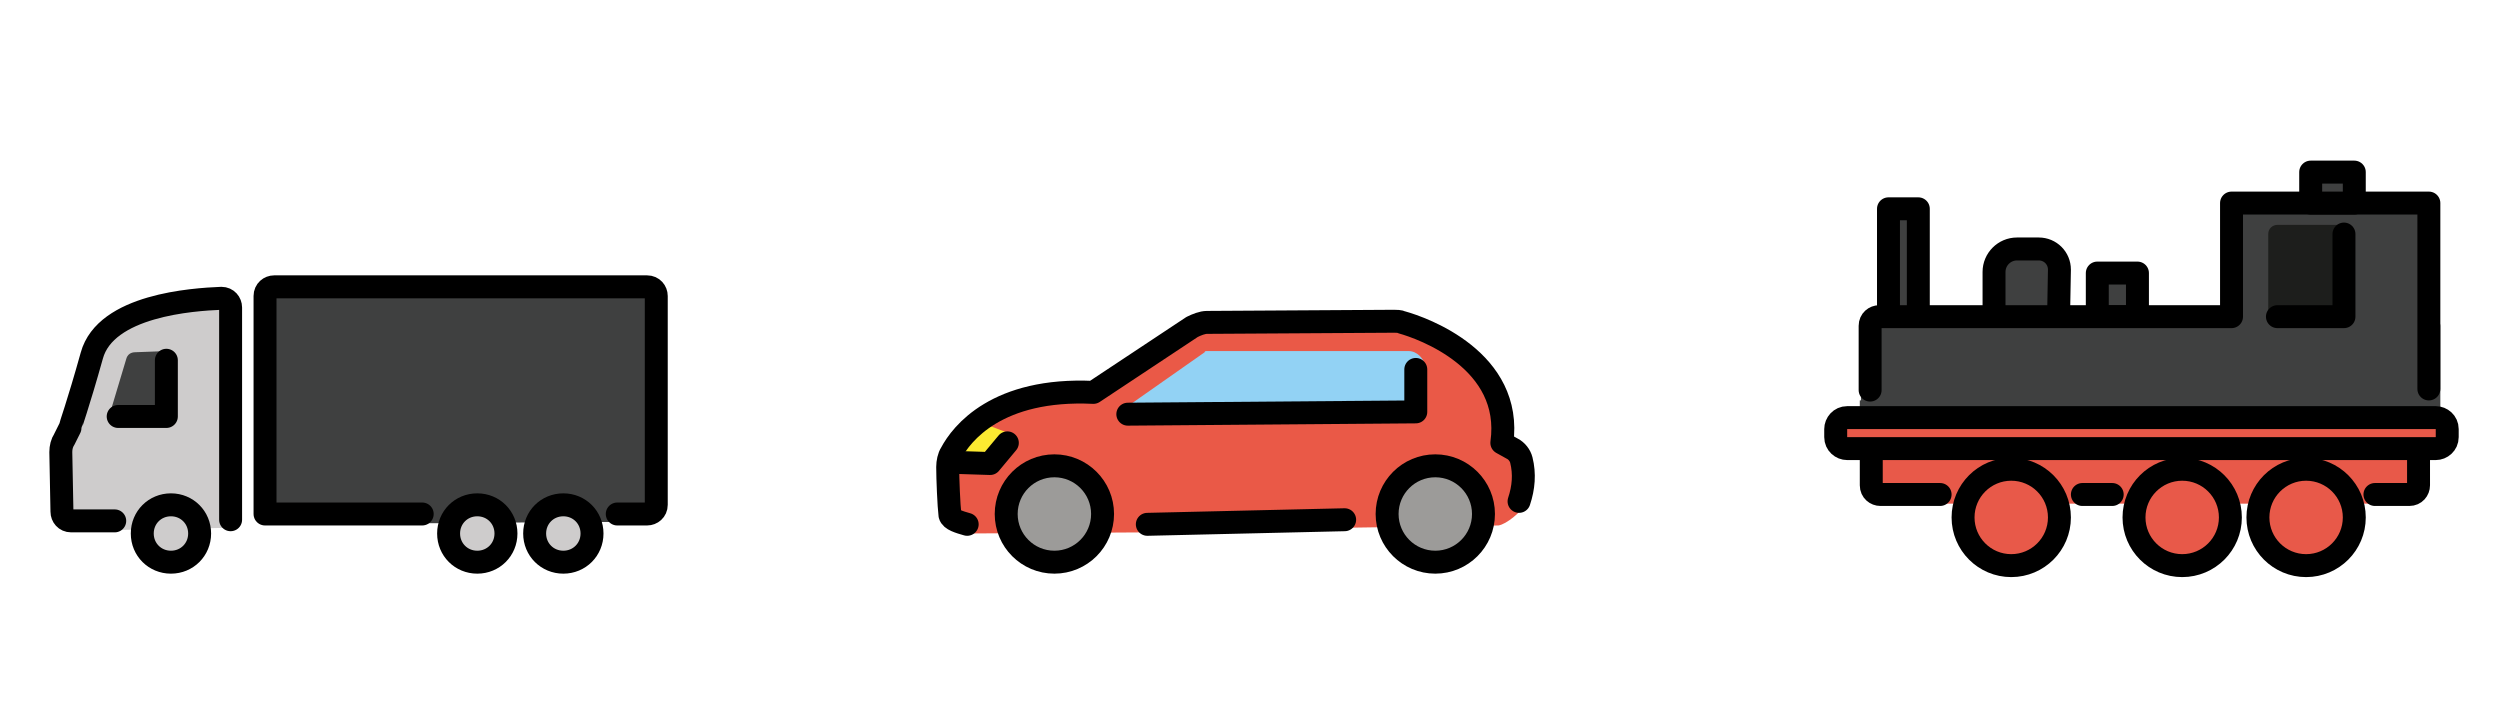
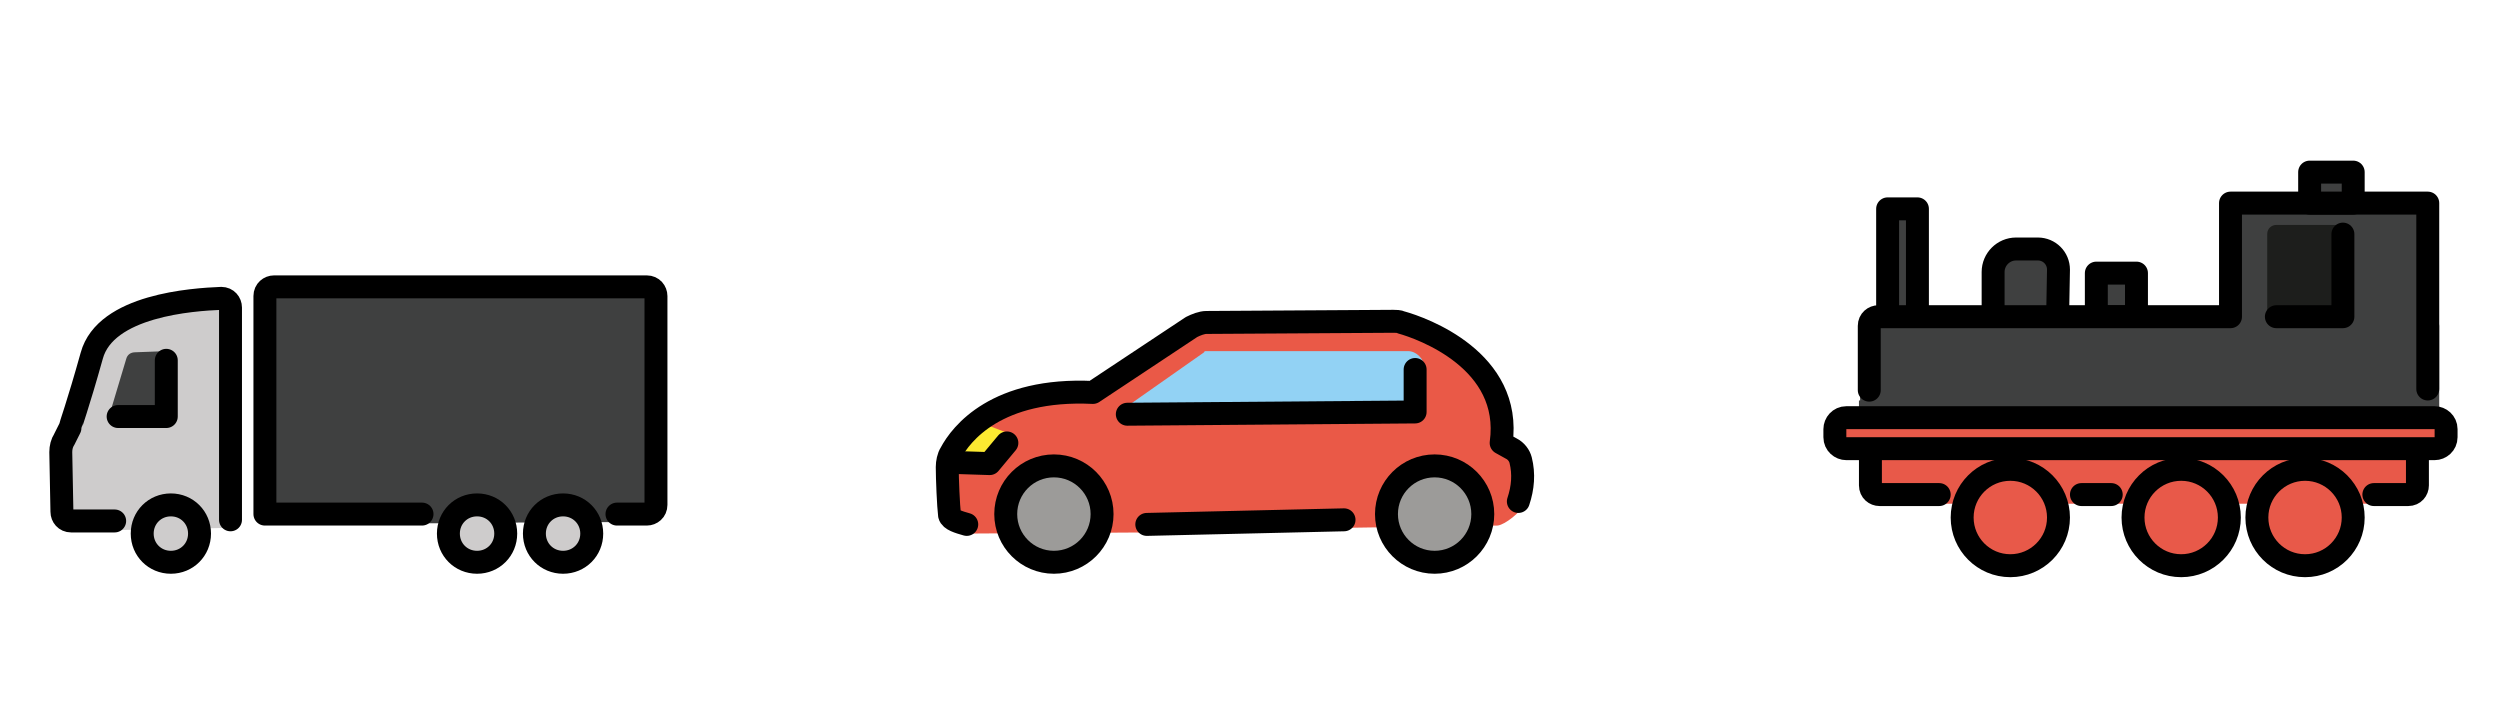
- <svg xmlns="http://www.w3.org/2000/svg" version="1.1" id="Ebene_1" x="0px" y="0px" width="217.9px" height="62.1px" viewBox="0 0 217.9 62.1" enable-background="new 0 0 217.9 62.1" xml:space="preserve">
-   <g id="_xD83D__xDE9B__4_">
-     <path fill="#CECCCC" d="M10,46.2H6.2c-0.5,0-0.8-0.4-0.8-0.8l-0.1-6.1c0-0.4,0.1-0.8,0.3-1.1c0.2-0.4,0.5-1,0.5-1   c0-0.1,0.1-0.1,0.1-0.2c0.1-0.4,0.6-1.8,1.8-6.1c1.2-4.4,8.8-4.9,11.3-5c0.5,0,0.8,0.4,0.8,0.8v18.7c0,0.3,0,0.6,0,0.6" />
-     <path fill="#3F4040" d="M38.5,45.6H23.1V25.7c0-0.5,0.4-0.8,0.8-0.8h32.5c0.5,0,0.8,0.4,0.8,0.8v18.2c0,0.5-0.7,1.6-1.1,1.6l-6.5,0   " />
-     <path fill="#CECCCC" stroke="#000000" stroke-width="2" stroke-miterlimit="10" d="M17.4,46.5c0,1.4-1.1,2.5-2.5,2.5   s-2.5-1.1-2.5-2.5c0-1.4,1.1-2.5,2.5-2.5S17.4,45.1,17.4,46.5z" />
-     <path fill="#3F4040" d="M9.5,36.3l4.9,0l0.1-5.7l-2.7,0.1c-0.4,0-0.7,0.2-0.8,0.6L9.5,36.3" />
-     <polyline fill="none" stroke="#000000" stroke-width="2" stroke-linecap="round" stroke-linejoin="round" stroke-miterlimit="10" points="   10.3,36.3 14.5,36.3 14.5,31.4  " />
-     <path fill="#CECCCC" stroke="#000000" stroke-width="2" stroke-miterlimit="10" d="M51.6,46.5c0,1.4-1.1,2.5-2.5,2.5   c-1.4,0-2.5-1.1-2.5-2.5c0-1.4,1.1-2.5,2.5-2.5C50.5,44,51.6,45.1,51.6,46.5z" />
-     <path fill="#CECCCC" stroke="#000000" stroke-width="2" stroke-miterlimit="10" d="M44.1,46.5c0,1.4-1.1,2.5-2.5,2.5   c-1.4,0-2.5-1.1-2.5-2.5c0-1.4,1.1-2.5,2.5-2.5C43,44,44.1,45.1,44.1,46.5z" />
-     <path fill="none" stroke="#000000" stroke-width="2" stroke-linecap="round" stroke-linejoin="round" stroke-miterlimit="10" d="   M10,45.4H6.2c-0.5,0-0.8-0.4-0.8-0.8l-0.1-5.2c0-0.4,0.1-0.8,0.3-1.1c0.2-0.4,0.5-1,0.5-1c0-0.1,0.7-2,1.9-6.3   c1.2-4.4,8.8-4.9,11.3-5c0.5,0,0.8,0.4,0.8,0.8v17.9c0,0.3,0,0.6,0,0.6" />
-     <path fill="none" stroke="#000000" stroke-width="2" stroke-linecap="round" stroke-linejoin="round" stroke-miterlimit="10" d="   M36.8,44.8H23.1v-19c0-0.5,0.4-0.8,0.8-0.8h32.5c0.5,0,0.8,0.4,0.8,0.8v18.2c0,0.5-0.4,0.8-0.8,0.8h-2.6" />
-   </g>
-   <g id="_xD83D__xDE97__3_">
-     <path fill="#EA5947" d="M131.5,39.5l-0.9-0.5c-0.3-0.2-0.5-0.5-0.4-0.8c0.2-1.6,0.4-7.1-8.1-9.6c-0.2-0.1-0.3-0.1-0.5-0.1   l-16.3,0.1c-0.3,0-0.7,0.1-0.9,0.2l-8.6,5.7c-0.2,0.1-0.3,0.2-0.5,0.2c-1.6-0.1-3.1,0.1-4.7,0.3c-4.5,0.9-6.3,3.3-7,4.6   c-0.2,0.2-0.2,0.6-0.2,0.8c0.1,2-1.2,4.2,0.7,6.1l16.1-0.1l17-0.4l13.4-0.2c0.7-0.1,2-1.2,2.3-1.8   C134.5,41.8,131.6,39.6,131.5,39.5z" />
-     <path fill="#9C9B99" d="M91.9,41.5c-1.8,0-3.3,1.5-3.3,3.3s1.5,3.3,3.3,3.3s3.3-1.5,3.3-3.3S93.8,41.5,91.9,41.5z" />
-     <path fill="#9C9B99" d="M125.1,41.5c-1.8,0-3.3,1.5-3.3,3.3s1.5,3.3,3.3,3.3c1.8,0,3.3-1.5,3.3-3.3S126.9,41.5,125.1,41.5z" />
-     <path fill="#92D2F4" d="M124.2,35.6V32c0-0.7-0.7-1.4-1.4-1.4l0,0h-17.6c-0.1,0-0.2,0-0.2,0.1l-6.7,4.7c-0.2,0.1-0.2,0.3-0.1,0.5   c0.1,0.1,0.2,0.2,0.2,0.2c4.7,0,22.6-0.2,25.3-0.1C124.1,36,124.2,35.8,124.2,35.6C124.2,35.7,124.2,35.7,124.2,35.6z" />
-     <polygon fill="#FCEA31" points="84.9,36.6 88.3,37.9 86.5,40.3 82.4,40.4  " />
-     <path fill="none" stroke="#1D1E1C" stroke-width="2" stroke-linecap="round" stroke-linejoin="round" d="M84.3,45.7" />
-     <line fill="none" stroke="#000000" stroke-width="2" stroke-linecap="round" stroke-linejoin="round" x1="117.2" y1="45.3" x2="100" y2="45.7" />
-     <path fill="none" stroke="#000000" stroke-width="2" stroke-linecap="round" stroke-linejoin="round" d="M84.3,45.7   c-0.7-0.2-1.4-0.4-1.5-0.8c-0.1-0.8-0.2-3.2-0.2-4.2c0-0.4,0.1-0.9,0.3-1.2c0.9-1.7,4-5.7,12.4-5.3l8.6-5.7   c0.4-0.2,0.9-0.4,1.3-0.4l16.3-0.1c0.2,0,0.5,0,0.7,0.1c1.8,0.5,9.7,3.3,8.7,10.5l0.9,0.5c0.4,0.2,0.7,0.6,0.8,1   c0.3,1.2,0.2,2.4-0.2,3.6" />
-     <polyline fill="none" stroke="#000000" stroke-width="2" stroke-linecap="round" stroke-linejoin="round" points="98.3,36.1    123.4,35.9 123.4,32.2  " />
-     <circle fill="none" stroke="#000000" stroke-width="2" stroke-linecap="round" stroke-linejoin="round" cx="91.9" cy="44.8" r="4.2" />
-     <circle fill="none" stroke="#000000" stroke-width="2" stroke-linecap="round" stroke-linejoin="round" cx="125.1" cy="44.8" r="4.2" />
-     <polyline fill="none" stroke="#000000" stroke-width="2" stroke-linecap="round" stroke-linejoin="round" points="87.8,38.6    86.3,40.4 83.2,40.3  " />
-   </g>
-   <g id="_xD83D__xDE82__2_">
-     <path fill="#E85949" stroke="#000100" stroke-width="2" stroke-linecap="round" stroke-linejoin="round" stroke-miterlimit="10" d="   M163.1,41.4" />
-     <path fill="#3F4040" d="M162.2,34.9v-6.5c0-0.5,0.4-0.8,0.9-0.8h48.7c0.5,0,0.9,0.4,0.9,0.8v7.7c0,0.5-0.4,0.8-0.9,0.8H163   c-0.5,0-0.9-0.4-0.9-0.8V34.9" />
-     <path fill="#E85949" d="M209.9,36.9h-46.7c-0.5,0-0.9,0.4-0.9,0.9v4.2c0,1,0.8,1.9,1.9,1.9h45.7c0.5,0,0.9-0.4,0.9-0.9v-5.2   C210.8,37.3,210.4,36.9,209.9,36.9z" />
-     <rect x="182.8" y="23.8" fill="#3F4040" stroke="#000000" stroke-width="2" stroke-linecap="round" stroke-linejoin="round" stroke-miterlimit="10" width="3.5" height="3.8" />
-     <path fill="#3F4040" stroke="#000000" stroke-width="2" stroke-linecap="round" stroke-linejoin="round" stroke-miterlimit="10" d="   M179.4,29h-5.6c0,0,0,0,0,0v-5.3c0-1.1,0.9-2,2-2h1.9c1,0,1.8,0.8,1.8,1.8L179.4,29C179.4,29,179.4,29,179.4,29z" />
-     <rect x="164.6" y="18.2" fill="#3F4040" stroke="#000000" stroke-width="2" stroke-linecap="round" stroke-linejoin="round" stroke-miterlimit="10" width="2.6" height="9.7" />
-     <path fill="#3F4040" stroke="#000000" stroke-width="2" stroke-linecap="round" stroke-linejoin="round" stroke-miterlimit="10" d="   M163,34v-5.6c0-0.5,0.4-0.8,0.8-0.8h30.7v-9.9h17.2v10.6c0,0,0,0.1,0,0.1v5.5" />
-     <rect x="201.4" y="15" fill="#3F4040" stroke="#000000" stroke-width="2" stroke-linecap="round" stroke-linejoin="round" stroke-miterlimit="10" width="3.8" height="2.7" />
-     <line fill="#3F4040" stroke="#000100" stroke-width="2" stroke-linecap="round" stroke-linejoin="round" stroke-miterlimit="10" x1="210" y1="36.9" x2="165.4" y2="36.9" />
-     <path fill="#E85949" stroke="#000000" stroke-width="2" stroke-linecap="round" stroke-linejoin="round" stroke-miterlimit="10" d="   M163.1,39.7v2.6c0,0.5,0.4,0.8,0.8,0.8h5.2" />
-     <path fill="#E85949" stroke="#000000" stroke-width="2" stroke-linecap="round" stroke-linejoin="round" stroke-miterlimit="10" d="   M207,43.1h3c0.5,0,0.8-0.4,0.8-0.8v-4.6c0-0.5-0.4-0.8-0.8-0.8h-46c-0.5,0-0.8,0.4-0.8,0.8v0.4" />
-     <line fill="#E85949" stroke="#000000" stroke-width="2" stroke-linecap="round" stroke-linejoin="round" stroke-miterlimit="10" x1="181.5" y1="43.1" x2="184.1" y2="43.1" />
-     <path fill="#E85949" stroke="#000000" stroke-width="2" stroke-linecap="round" stroke-linejoin="round" stroke-miterlimit="10" d="   M212.3,39.1H161c-0.5,0-1-0.4-1-1v-0.7c0-0.5,0.4-1,1-1h51.3c0.5,0,1,0.4,1,1v0.7C213.3,38.7,212.8,39.1,212.3,39.1z" />
-     <circle fill="#E85949" stroke="#000000" stroke-width="2" stroke-linecap="round" stroke-linejoin="round" stroke-miterlimit="10" cx="201" cy="45.1" r="4.2" />
-     <circle fill="#E85949" stroke="#000000" stroke-width="2" stroke-linecap="round" stroke-linejoin="round" stroke-miterlimit="10" cx="190.2" cy="45.1" r="4.2" />
-     <circle fill="#E85949" stroke="#000000" stroke-width="2" stroke-linecap="round" stroke-linejoin="round" stroke-miterlimit="10" cx="175.3" cy="45.1" r="4.2" />
-     <path fill="#1D1E1C" d="M204.4,27.6h-6.7v-7.2c0-0.5,0.4-0.8,0.8-0.8h5.8V27.6z" />
-     <polyline fill="#1D1E1C" stroke="#000000" stroke-width="2" stroke-linecap="round" stroke-linejoin="round" stroke-miterlimit="10" points="   204.3,20.4 204.3,27.6 198.5,27.6  " />
+ <svg xmlns="http://www.w3.org/2000/svg" width="630px" height="px" viewBox="0 0 629 179" version="1.1">
+   <g id="surface1">
+     <path style=" stroke:none;fill-rule:nonzero;fill:rgb(80.784%,80%,80%);fill-opacity:1;" d="M 28.852 133.383 L 17.891 133.383 C 16.445 133.383 15.582 132.23 15.582 131.074 L 15.293 113.465 C 15.293 112.309 15.582 111.152 16.156 110.285 C 16.734 109.133 17.602 107.398 17.602 107.398 C 17.602 107.109 17.891 107.109 17.891 106.824 C 18.176 105.668 19.621 101.625 23.082 89.211 C 26.547 76.508 48.473 75.066 55.688 74.777 C 57.129 74.777 57.996 75.93 57.996 77.086 L 57.996 131.074 C 57.996 131.941 57.996 132.805 57.996 132.805 " />
+     <path style=" stroke:none;fill-rule:nonzero;fill:rgb(24.706%,25.098%,25.098%);fill-opacity:1;" d="M 111.086 131.652 L 66.652 131.652 L 66.652 74.199 C 66.652 72.754 67.805 71.891 68.961 71.891 L 162.73 71.891 C 164.176 71.891 165.039 73.043 165.039 74.199 L 165.039 126.742 C 165.039 128.188 163.02 131.363 161.867 131.363 L 143.113 131.363 " />
+     <path style="fill-rule:nonzero;fill:rgb(80.784%,80%,80%);fill-opacity:1;stroke-width:2;stroke-linecap:butt;stroke-linejoin:miter;stroke:rgb(0%,0%,0%);stroke-opacity:1;stroke-miterlimit:10;" d="M 17.399 46.5 C 17.399 47.9 16.3 49 14.9 49 C 13.5 49 12.4 47.9 12.4 46.5 C 12.4 45.1 13.5 44 14.9 44 C 16.3 44 17.399 45.1 17.399 46.5 Z M 17.399 46.5 " transform="matrix(2.885321,0,0,2.887097,0,0)" />
+     <path style=" stroke:none;fill-rule:nonzero;fill:rgb(24.706%,25.098%,25.098%);fill-opacity:1;" d="M 27.41 104.801 L 41.547 104.801 L 41.836 88.344 L 34.047 88.633 C 32.895 88.633 32.027 89.211 31.738 90.367 L 27.41 104.801 " />
+     <path style="fill:none;stroke-width:2;stroke-linecap:round;stroke-linejoin:round;stroke:rgb(0%,0%,0%);stroke-opacity:1;stroke-miterlimit:10;" d="M 10.3 36.3 L 14.5 36.3 L 14.5 31.4 " transform="matrix(2.885321,0,0,2.887097,0,0)" />
+     <path style="fill-rule:nonzero;fill:rgb(80.784%,80%,80%);fill-opacity:1;stroke-width:2;stroke-linecap:butt;stroke-linejoin:miter;stroke:rgb(0%,0%,0%);stroke-opacity:1;stroke-miterlimit:10;" d="M 51.6 46.5 C 51.6 47.9 50.499 49 49.1 49 C 47.7 49 46.6 47.9 46.6 46.5 C 46.6 45.1 47.7 44 49.1 44 C 50.499 44 51.6 45.1 51.6 46.5 Z M 51.6 46.5 " transform="matrix(2.885321,0,0,2.887097,0,0)" />
+     <path style="fill-rule:nonzero;fill:rgb(80.784%,80%,80%);fill-opacity:1;stroke-width:2;stroke-linecap:butt;stroke-linejoin:miter;stroke:rgb(0%,0%,0%);stroke-opacity:1;stroke-miterlimit:10;" d="M 44.1 46.5 C 44.1 47.9 43.001 49 41.601 49 C 40.199 49 39.1 47.9 39.1 46.5 C 39.1 45.1 40.199 44 41.601 44 C 43.001 44 44.1 45.1 44.1 46.5 Z M 44.1 46.5 " transform="matrix(2.885321,0,0,2.887097,0,0)" />
+     <path style="fill:none;stroke-width:2;stroke-linecap:round;stroke-linejoin:round;stroke:rgb(0%,0%,0%);stroke-opacity:1;stroke-miterlimit:10;" d="M 9.999 45.4 L 6.201 45.4 C 5.7 45.4 5.4 45 5.4 44.6 L 5.3 39.399 C 5.3 39 5.4 38.6 5.599 38.299 C 5.8 37.9 6.1 37.3 6.1 37.3 C 6.1 37.199 6.8 35.3 8 31 C 9.201 26.6 16.8 26.099 19.3 26.001 C 19.8 26.001 20.1 26.4 20.1 26.8 L 20.1 44.701 C 20.1 45 20.1 45.3 20.1 45.3 " transform="matrix(2.885321,0,0,2.887097,0,0)" />
+     <path style="fill:none;stroke-width:2;stroke-linecap:round;stroke-linejoin:round;stroke:rgb(0%,0%,0%);stroke-opacity:1;stroke-miterlimit:10;" d="M 36.8 44.801 L 23.1 44.801 L 23.1 25.8 C 23.1 25.3 23.5 24.999 23.901 24.999 L 56.399 24.999 C 56.9 24.999 57.2 25.4 57.2 25.8 L 57.2 44 C 57.2 44.5 56.8 44.801 56.399 44.801 L 53.8 44.801 " transform="matrix(2.885321,0,0,2.887097,0,0)" />
+     <path style=" stroke:none;fill-rule:nonzero;fill:rgb(91.765%,34.902%,27.843%);fill-opacity:1;" d="M 379.418 114.039 L 376.824 112.598 C 375.957 112.02 375.379 111.152 375.668 110.285 C 376.246 105.668 376.824 89.789 352.297 82.57 C 351.719 82.281 351.434 82.281 350.855 82.281 L 303.824 82.57 C 302.957 82.57 301.805 82.859 301.227 83.148 L 276.414 99.605 C 275.836 99.895 275.547 100.184 274.973 100.184 C 270.355 99.895 266.027 100.473 261.41 101.047 C 248.426 103.648 243.234 110.574 241.211 114.328 C 240.637 114.906 240.637 116.062 240.637 116.641 C 240.926 122.414 237.172 128.766 242.656 134.25 L 289.109 133.961 L 338.16 132.805 L 376.824 132.23 C 378.844 131.941 382.594 128.766 383.461 127.031 C 388.074 120.68 379.707 114.328 379.418 114.039 Z M 379.418 114.039 " />
+     <path style=" stroke:none;fill-rule:nonzero;fill:rgb(61.176%,60.784%,60%);fill-opacity:1;" d="M 265.16 119.816 C 259.969 119.816 255.641 124.145 255.641 129.344 C 255.641 134.539 259.969 138.871 265.16 138.871 C 270.355 138.871 274.684 134.539 274.684 129.344 C 274.684 124.145 270.645 119.816 265.16 119.816 Z M 265.16 119.816 " />
+     <path style=" stroke:none;fill-rule:nonzero;fill:rgb(61.176%,60.784%,60%);fill-opacity:1;" d="M 360.953 119.816 C 355.762 119.816 351.434 124.145 351.434 129.344 C 351.434 134.539 355.762 138.871 360.953 138.871 C 366.148 138.871 370.477 134.539 370.477 129.344 C 370.477 124.145 366.148 119.816 360.953 119.816 Z M 360.953 119.816 " />
+     <path style=" stroke:none;fill-rule:nonzero;fill:rgb(57.255%,82.353%,95.686%);fill-opacity:1;" d="M 358.355 102.781 L 358.355 92.387 C 358.355 90.367 356.336 88.344 354.316 88.344 L 303.535 88.344 C 303.246 88.344 302.957 88.344 302.957 88.633 L 283.629 102.203 C 283.051 102.492 283.051 103.07 283.34 103.648 C 283.629 103.934 283.914 104.223 283.914 104.223 C 297.477 104.223 349.125 103.648 356.914 103.934 C 358.066 103.934 358.355 103.359 358.355 102.781 C 358.355 103.07 358.355 103.07 358.355 102.781 Z M 358.355 102.781 " />
+     <path style=" stroke:none;fill-rule:nonzero;fill:rgb(98.824%,91.765%,19.216%);fill-opacity:1;" d="M 244.965 105.668 L 254.773 109.422 L 249.582 116.352 L 237.75 116.641 Z M 244.965 105.668 " />
+     <path style="fill:none;stroke-width:2;stroke-linecap:round;stroke-linejoin:round;stroke:rgb(0%,0%,0%);stroke-opacity:1;stroke-miterlimit:4;" d="M 117.2 45.3 L 100 45.7 " transform="matrix(2.885321,0,0,2.887097,0,0)" />
+     <path style="fill:none;stroke-width:2;stroke-linecap:round;stroke-linejoin:round;stroke:rgb(0%,0%,0%);stroke-opacity:1;stroke-miterlimit:4;" d="M 84.301 45.7 C 83.599 45.5 82.899 45.3 82.801 44.899 C 82.7 44.1 82.6 41.7 82.6 40.7 C 82.6 40.301 82.7 39.8 82.899 39.5 C 83.8 37.8 86.9 33.799 95.301 34.2 L 103.9 28.5 C 104.299 28.299 104.8 28.101 105.2 28.101 L 121.5 28 C 121.7 28 122 28 122.2 28.101 C 124 28.6 131.9 31.4 130.9 38.6 L 131.8 39.1 C 132.199 39.301 132.5 39.7 132.6 40.1 C 132.901 41.3 132.8 42.501 132.4 43.701 " transform="matrix(2.885321,0,0,2.887097,0,0)" />
+     <path style="fill:none;stroke-width:2;stroke-linecap:round;stroke-linejoin:round;stroke:rgb(0%,0%,0%);stroke-opacity:1;stroke-miterlimit:4;" d="M 98.301 36.099 L 123.399 35.901 L 123.399 32.2 " transform="matrix(2.885321,0,0,2.887097,0,0)" />
+     <path style="fill:none;stroke-width:2;stroke-linecap:round;stroke-linejoin:round;stroke:rgb(0%,0%,0%);stroke-opacity:1;stroke-miterlimit:4;" d="M 96.101 44.801 C 96.101 47.12 94.22 49 91.9 49 C 89.581 49 87.7 47.12 87.7 44.801 C 87.7 42.48 89.581 40.6 91.9 40.6 C 94.22 40.6 96.101 42.48 96.101 44.801 Z M 96.101 44.801 " transform="matrix(2.885321,0,0,2.887097,0,0)" />
+     <path style="fill:none;stroke-width:2;stroke-linecap:round;stroke-linejoin:round;stroke:rgb(0%,0%,0%);stroke-opacity:1;stroke-miterlimit:4;" d="M 129.299 44.801 C 129.299 47.12 127.419 49 125.1 49 C 122.781 49 120.9 47.12 120.9 44.801 C 120.9 42.48 122.781 40.6 125.1 40.6 C 127.419 40.6 129.299 42.48 129.299 44.801 Z M 129.299 44.801 " transform="matrix(2.885321,0,0,2.887097,0,0)" />
+     <path style="fill:none;stroke-width:2;stroke-linecap:round;stroke-linejoin:round;stroke:rgb(0%,0%,0%);stroke-opacity:1;stroke-miterlimit:4;" d="M 87.8 38.6 L 86.3 40.401 L 83.2 40.301 " transform="matrix(2.885321,0,0,2.887097,0,0)" />
+     <path style=" stroke:none;fill-rule:nonzero;fill:rgb(24.706%,25.098%,25.098%);fill-opacity:1;" d="M 468 100.758 L 468 81.992 C 468 80.551 469.152 79.684 470.598 79.684 L 611.109 79.684 C 612.555 79.684 613.707 80.84 613.707 81.992 L 613.707 104.223 C 613.707 105.668 612.555 106.535 611.109 106.535 L 470.309 106.535 C 468.863 106.535 467.711 105.379 467.711 104.223 L 467.711 100.758 " />
+     <path style=" stroke:none;fill-rule:nonzero;fill:rgb(90.98%,34.902%,28.627%);fill-opacity:1;" d="M 605.629 106.535 L 470.883 106.535 C 469.441 106.535 468.289 107.688 468.289 109.133 L 468.289 121.258 C 468.289 124.145 470.598 126.742 473.77 126.742 L 605.629 126.742 C 607.07 126.742 608.227 125.59 608.227 124.145 L 608.227 109.133 C 608.227 107.688 607.07 106.535 605.629 106.535 Z M 605.629 106.535 " />
+     <path style="fill-rule:nonzero;fill:rgb(24.706%,25.098%,25.098%);fill-opacity:1;stroke-width:2;stroke-linecap:round;stroke-linejoin:round;stroke:rgb(0%,0%,0%);stroke-opacity:1;stroke-miterlimit:10;" d="M 182.8 23.801 L 186.3 23.801 L 186.3 27.6 L 182.8 27.6 Z M 182.8 23.801 " transform="matrix(2.885321,0,0,2.887097,0,0)" />
+     <path style="fill-rule:nonzero;fill:rgb(24.706%,25.098%,25.098%);fill-opacity:1;stroke-width:2;stroke-linecap:round;stroke-linejoin:round;stroke:rgb(0%,0%,0%);stroke-opacity:1;stroke-miterlimit:10;" d="M 179.399 29 L 173.8 29 L 173.8 23.701 C 173.8 22.601 174.7 21.699 175.8 21.699 L 177.7 21.699 C 178.7 21.699 179.5 22.5 179.5 23.5 Z M 179.399 29 " transform="matrix(2.885321,0,0,2.887097,0,0)" />
+     <path style="fill-rule:nonzero;fill:rgb(24.706%,25.098%,25.098%);fill-opacity:1;stroke-width:2;stroke-linecap:round;stroke-linejoin:round;stroke:rgb(0%,0%,0%);stroke-opacity:1;stroke-miterlimit:10;" d="M 164.601 18.201 L 167.2 18.201 L 167.2 27.9 L 164.601 27.9 Z M 164.601 18.201 " transform="matrix(2.885321,0,0,2.887097,0,0)" />
+     <path style="fill-rule:nonzero;fill:rgb(24.706%,25.098%,25.098%);fill-opacity:1;stroke-width:2;stroke-linecap:round;stroke-linejoin:round;stroke:rgb(0%,0%,0%);stroke-opacity:1;stroke-miterlimit:10;" d="M 163 34 L 163 28.4 C 163 27.9 163.4 27.6 163.801 27.6 L 194.5 27.6 L 194.5 17.7 L 211.701 17.7 L 211.701 28.299 C 211.701 28.299 211.701 28.4 211.701 28.4 L 211.701 33.899 " transform="matrix(2.885321,0,0,2.887097,0,0)" />
+     <path style="fill-rule:nonzero;fill:rgb(24.706%,25.098%,25.098%);fill-opacity:1;stroke-width:2;stroke-linecap:round;stroke-linejoin:round;stroke:rgb(0%,0%,0%);stroke-opacity:1;stroke-miterlimit:10;" d="M 201.401 14.999 L 205.199 14.999 L 205.199 17.7 L 201.401 17.7 Z M 201.401 14.999 " transform="matrix(2.885321,0,0,2.887097,0,0)" />
+     <path style="fill:none;stroke-width:2;stroke-linecap:round;stroke-linejoin:round;stroke:rgb(0%,0.392%,0%);stroke-opacity:1;stroke-miterlimit:10;" d="M 210 36.9 L 165.399 36.9 " transform="matrix(2.885321,0,0,2.887097,0,0)" />
+     <path style="fill-rule:nonzero;fill:rgb(90.98%,34.902%,28.627%);fill-opacity:1;stroke-width:2;stroke-linecap:round;stroke-linejoin:round;stroke:rgb(0%,0%,0%);stroke-opacity:1;stroke-miterlimit:10;" d="M 163.101 39.7 L 163.101 42.3 C 163.101 42.8 163.5 43.1 163.899 43.1 L 169.099 43.1 " transform="matrix(2.885321,0,0,2.887097,0,0)" />
+     <path style="fill-rule:nonzero;fill:rgb(90.98%,34.902%,28.627%);fill-opacity:1;stroke-width:2;stroke-linecap:round;stroke-linejoin:round;stroke:rgb(0%,0%,0%);stroke-opacity:1;stroke-miterlimit:10;" d="M 207 43.1 L 210 43.1 C 210.5 43.1 210.8 42.699 210.8 42.3 L 210.8 37.7 C 210.8 37.199 210.4 36.9 210 36.9 L 164 36.9 C 163.5 36.9 163.199 37.3 163.199 37.7 L 163.199 38.101 " transform="matrix(2.885321,0,0,2.887097,0,0)" />
+     <path style="fill:none;stroke-width:2;stroke-linecap:round;stroke-linejoin:round;stroke:rgb(0%,0%,0%);stroke-opacity:1;stroke-miterlimit:10;" d="M 181.501 43.1 L 184.1 43.1 " transform="matrix(2.885321,0,0,2.887097,0,0)" />
+     <path style="fill-rule:nonzero;fill:rgb(90.98%,34.902%,28.627%);fill-opacity:1;stroke-width:2;stroke-linecap:round;stroke-linejoin:round;stroke:rgb(0%,0%,0%);stroke-opacity:1;stroke-miterlimit:10;" d="M 212.3 39.1 L 160.999 39.1 C 160.5 39.1 160 38.7 160 38.101 L 160 37.4 C 160 36.9 160.4 36.4 160.999 36.4 L 212.3 36.4 C 212.8 36.4 213.299 36.8 213.299 37.4 L 213.299 38.101 C 213.299 38.7 212.8 39.1 212.3 39.1 Z M 212.3 39.1 " transform="matrix(2.885321,0,0,2.887097,0,0)" />
+     <path style="fill-rule:nonzero;fill:rgb(90.98%,34.902%,28.627%);fill-opacity:1;stroke-width:2;stroke-linecap:round;stroke-linejoin:round;stroke:rgb(0%,0%,0%);stroke-opacity:1;stroke-miterlimit:10;" d="M 205.199 45.1 C 205.199 47.42 203.319 49.299 201 49.299 C 198.681 49.299 196.8 47.42 196.8 45.1 C 196.8 42.781 198.681 40.9 201 40.9 C 203.319 40.9 205.199 42.781 205.199 45.1 Z M 205.199 45.1 " transform="matrix(2.885321,0,0,2.887097,0,0)" />
+     <path style="fill-rule:nonzero;fill:rgb(90.98%,34.902%,28.627%);fill-opacity:1;stroke-width:2;stroke-linecap:round;stroke-linejoin:round;stroke:rgb(0%,0%,0%);stroke-opacity:1;stroke-miterlimit:10;" d="M 194.4 45.1 C 194.4 47.42 192.519 49.299 190.2 49.299 C 187.88 49.299 185.999 47.42 185.999 45.1 C 185.999 42.781 187.88 40.9 190.2 40.9 C 192.519 40.9 194.4 42.781 194.4 45.1 Z M 194.4 45.1 " transform="matrix(2.885321,0,0,2.887097,0,0)" />
+     <path style="fill-rule:nonzero;fill:rgb(90.98%,34.902%,28.627%);fill-opacity:1;stroke-width:2;stroke-linecap:round;stroke-linejoin:round;stroke:rgb(0%,0%,0%);stroke-opacity:1;stroke-miterlimit:10;" d="M 179.5 45.1 C 179.5 47.42 177.619 49.299 175.3 49.299 C 172.981 49.299 171.1 47.42 171.1 45.1 C 171.1 42.781 172.981 40.9 175.3 40.9 C 177.619 40.9 179.5 42.781 179.5 45.1 Z M 179.5 45.1 " transform="matrix(2.885321,0,0,2.887097,0,0)" />
+     <path style=" stroke:none;fill-rule:nonzero;fill:rgb(11.373%,11.765%,10.98%);fill-opacity:1;" d="M 589.758 79.684 L 570.43 79.684 L 570.43 58.898 C 570.43 57.453 571.582 56.586 572.734 56.586 L 589.473 56.586 L 589.473 79.684 Z M 589.758 79.684 " />
+     <path style="fill-rule:nonzero;fill:rgb(11.373%,11.765%,10.98%);fill-opacity:1;stroke-width:2;stroke-linecap:round;stroke-linejoin:round;stroke:rgb(0%,0%,0%);stroke-opacity:1;stroke-miterlimit:10;" d="M 204.301 20.401 L 204.301 27.6 L 198.499 27.6 " transform="matrix(2.885321,0,0,2.887097,0,0)" />
  </g>
</svg>
